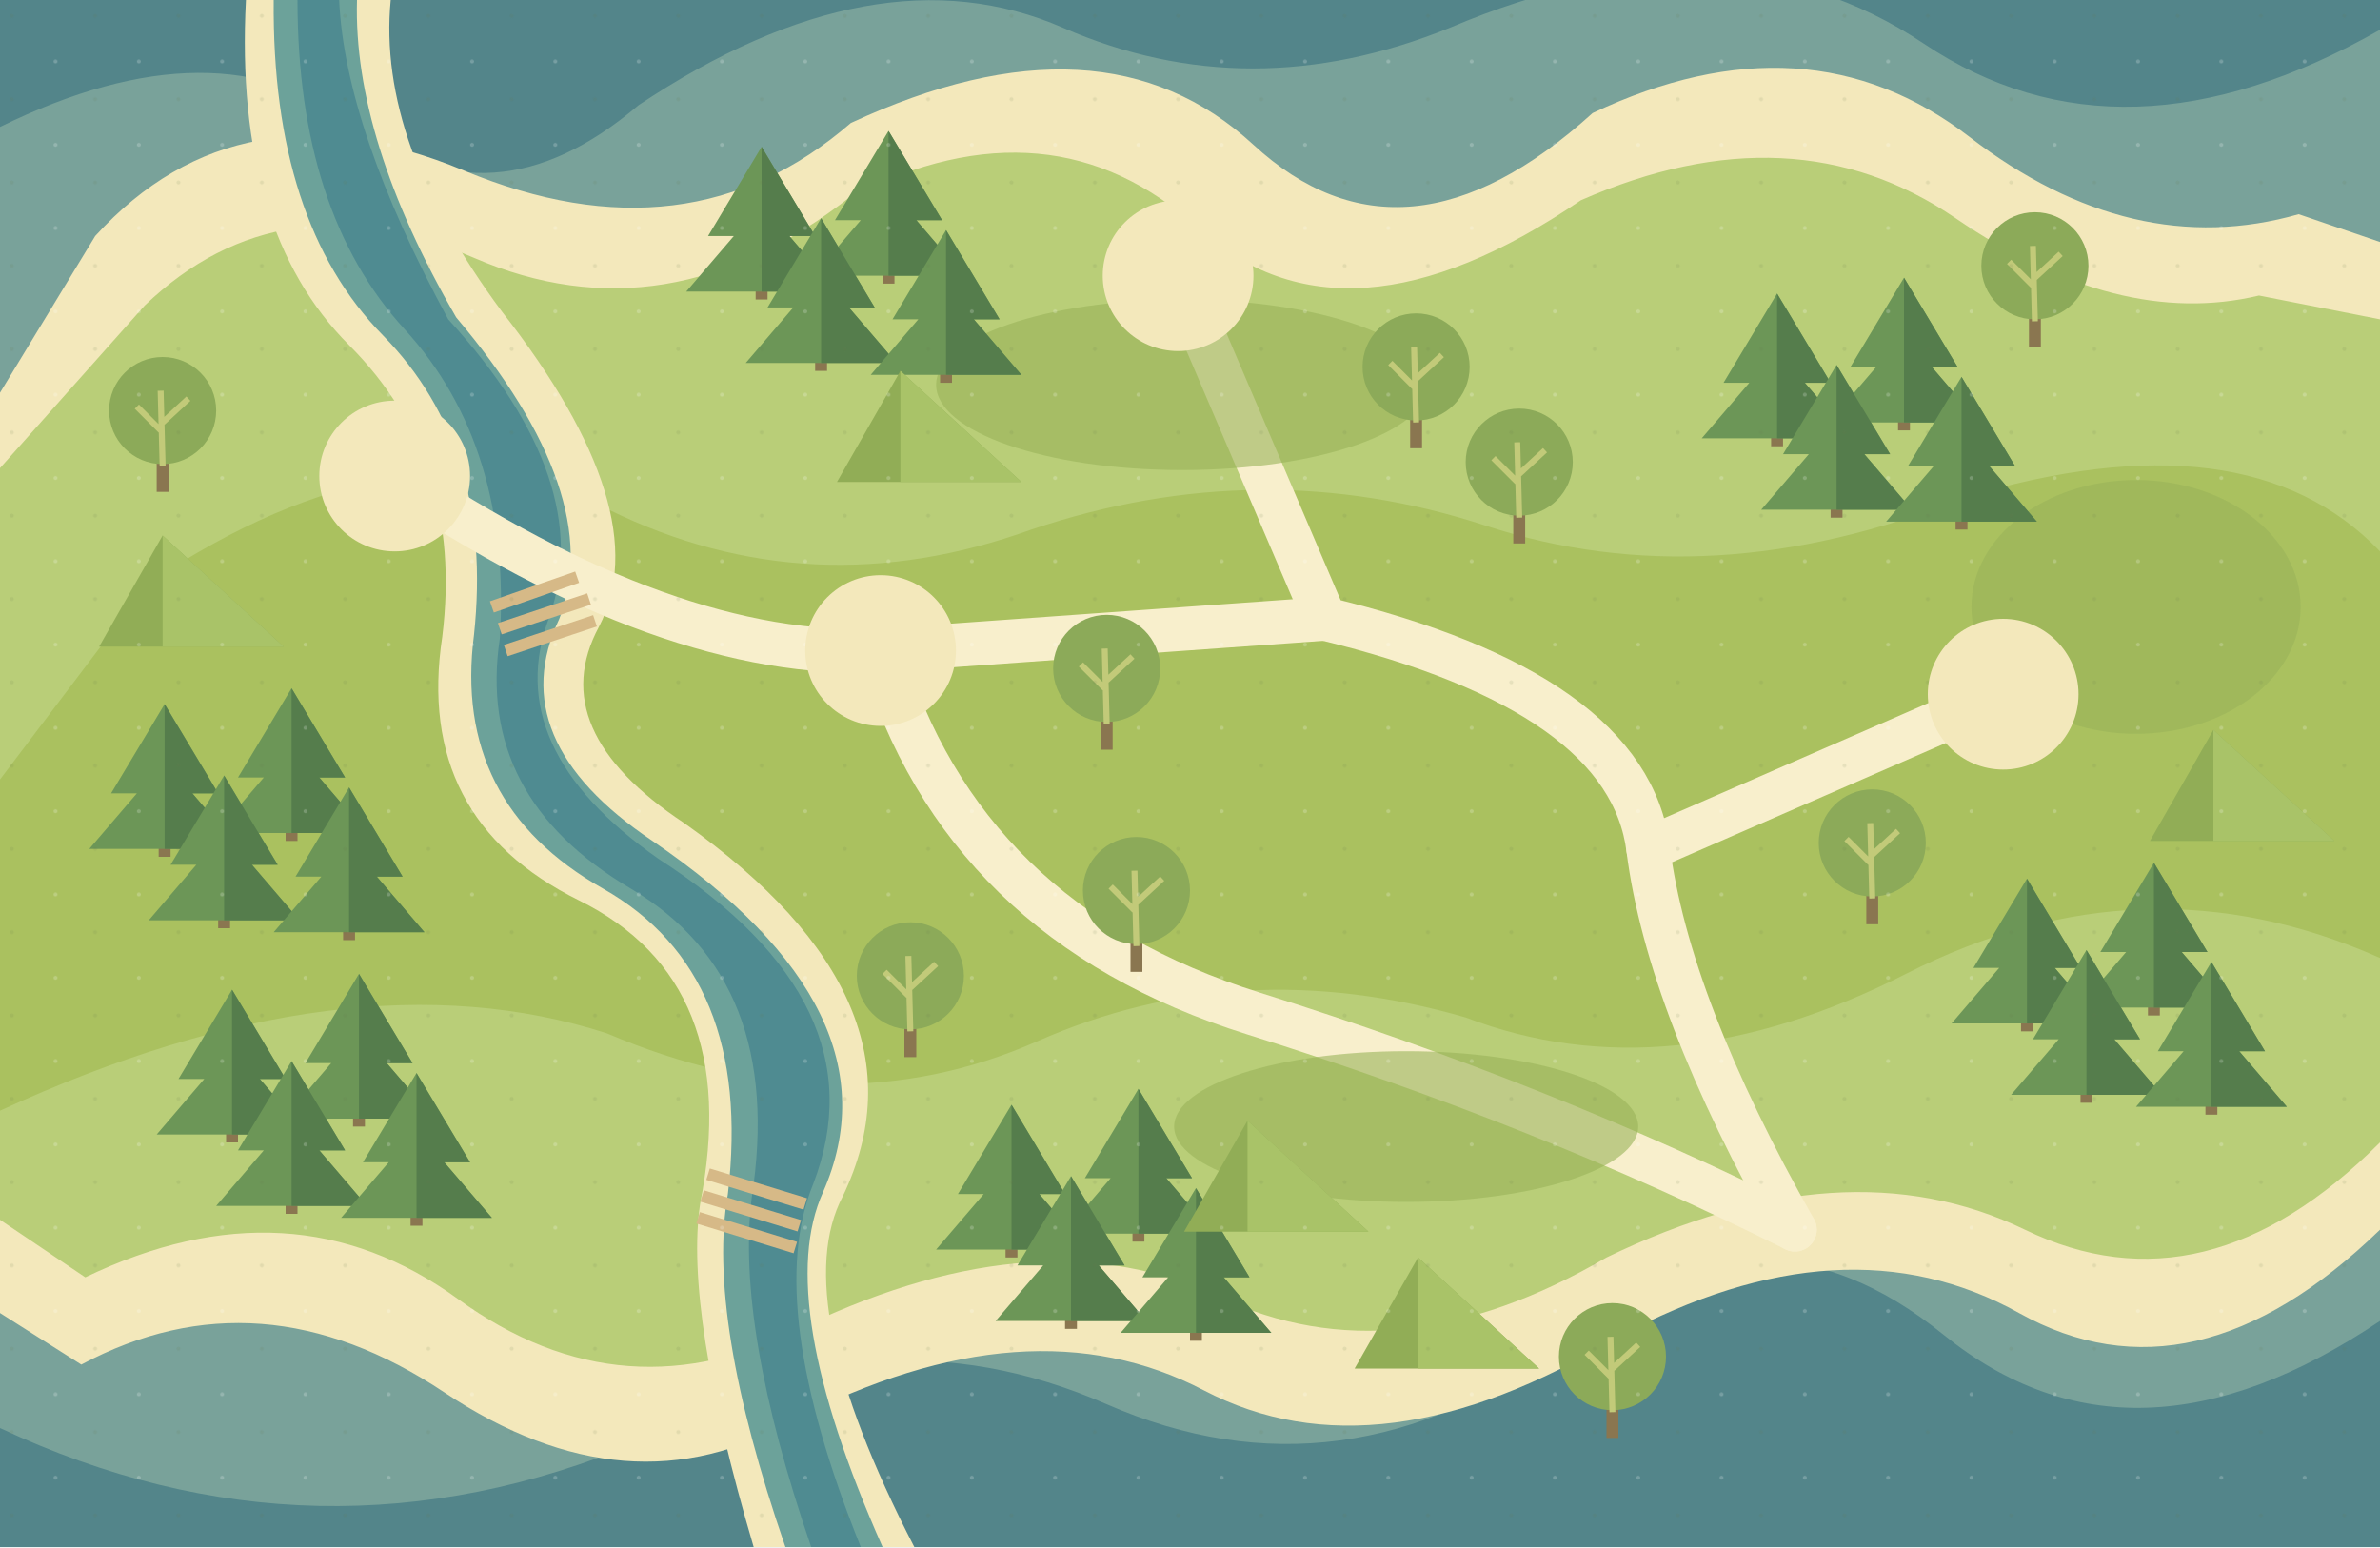
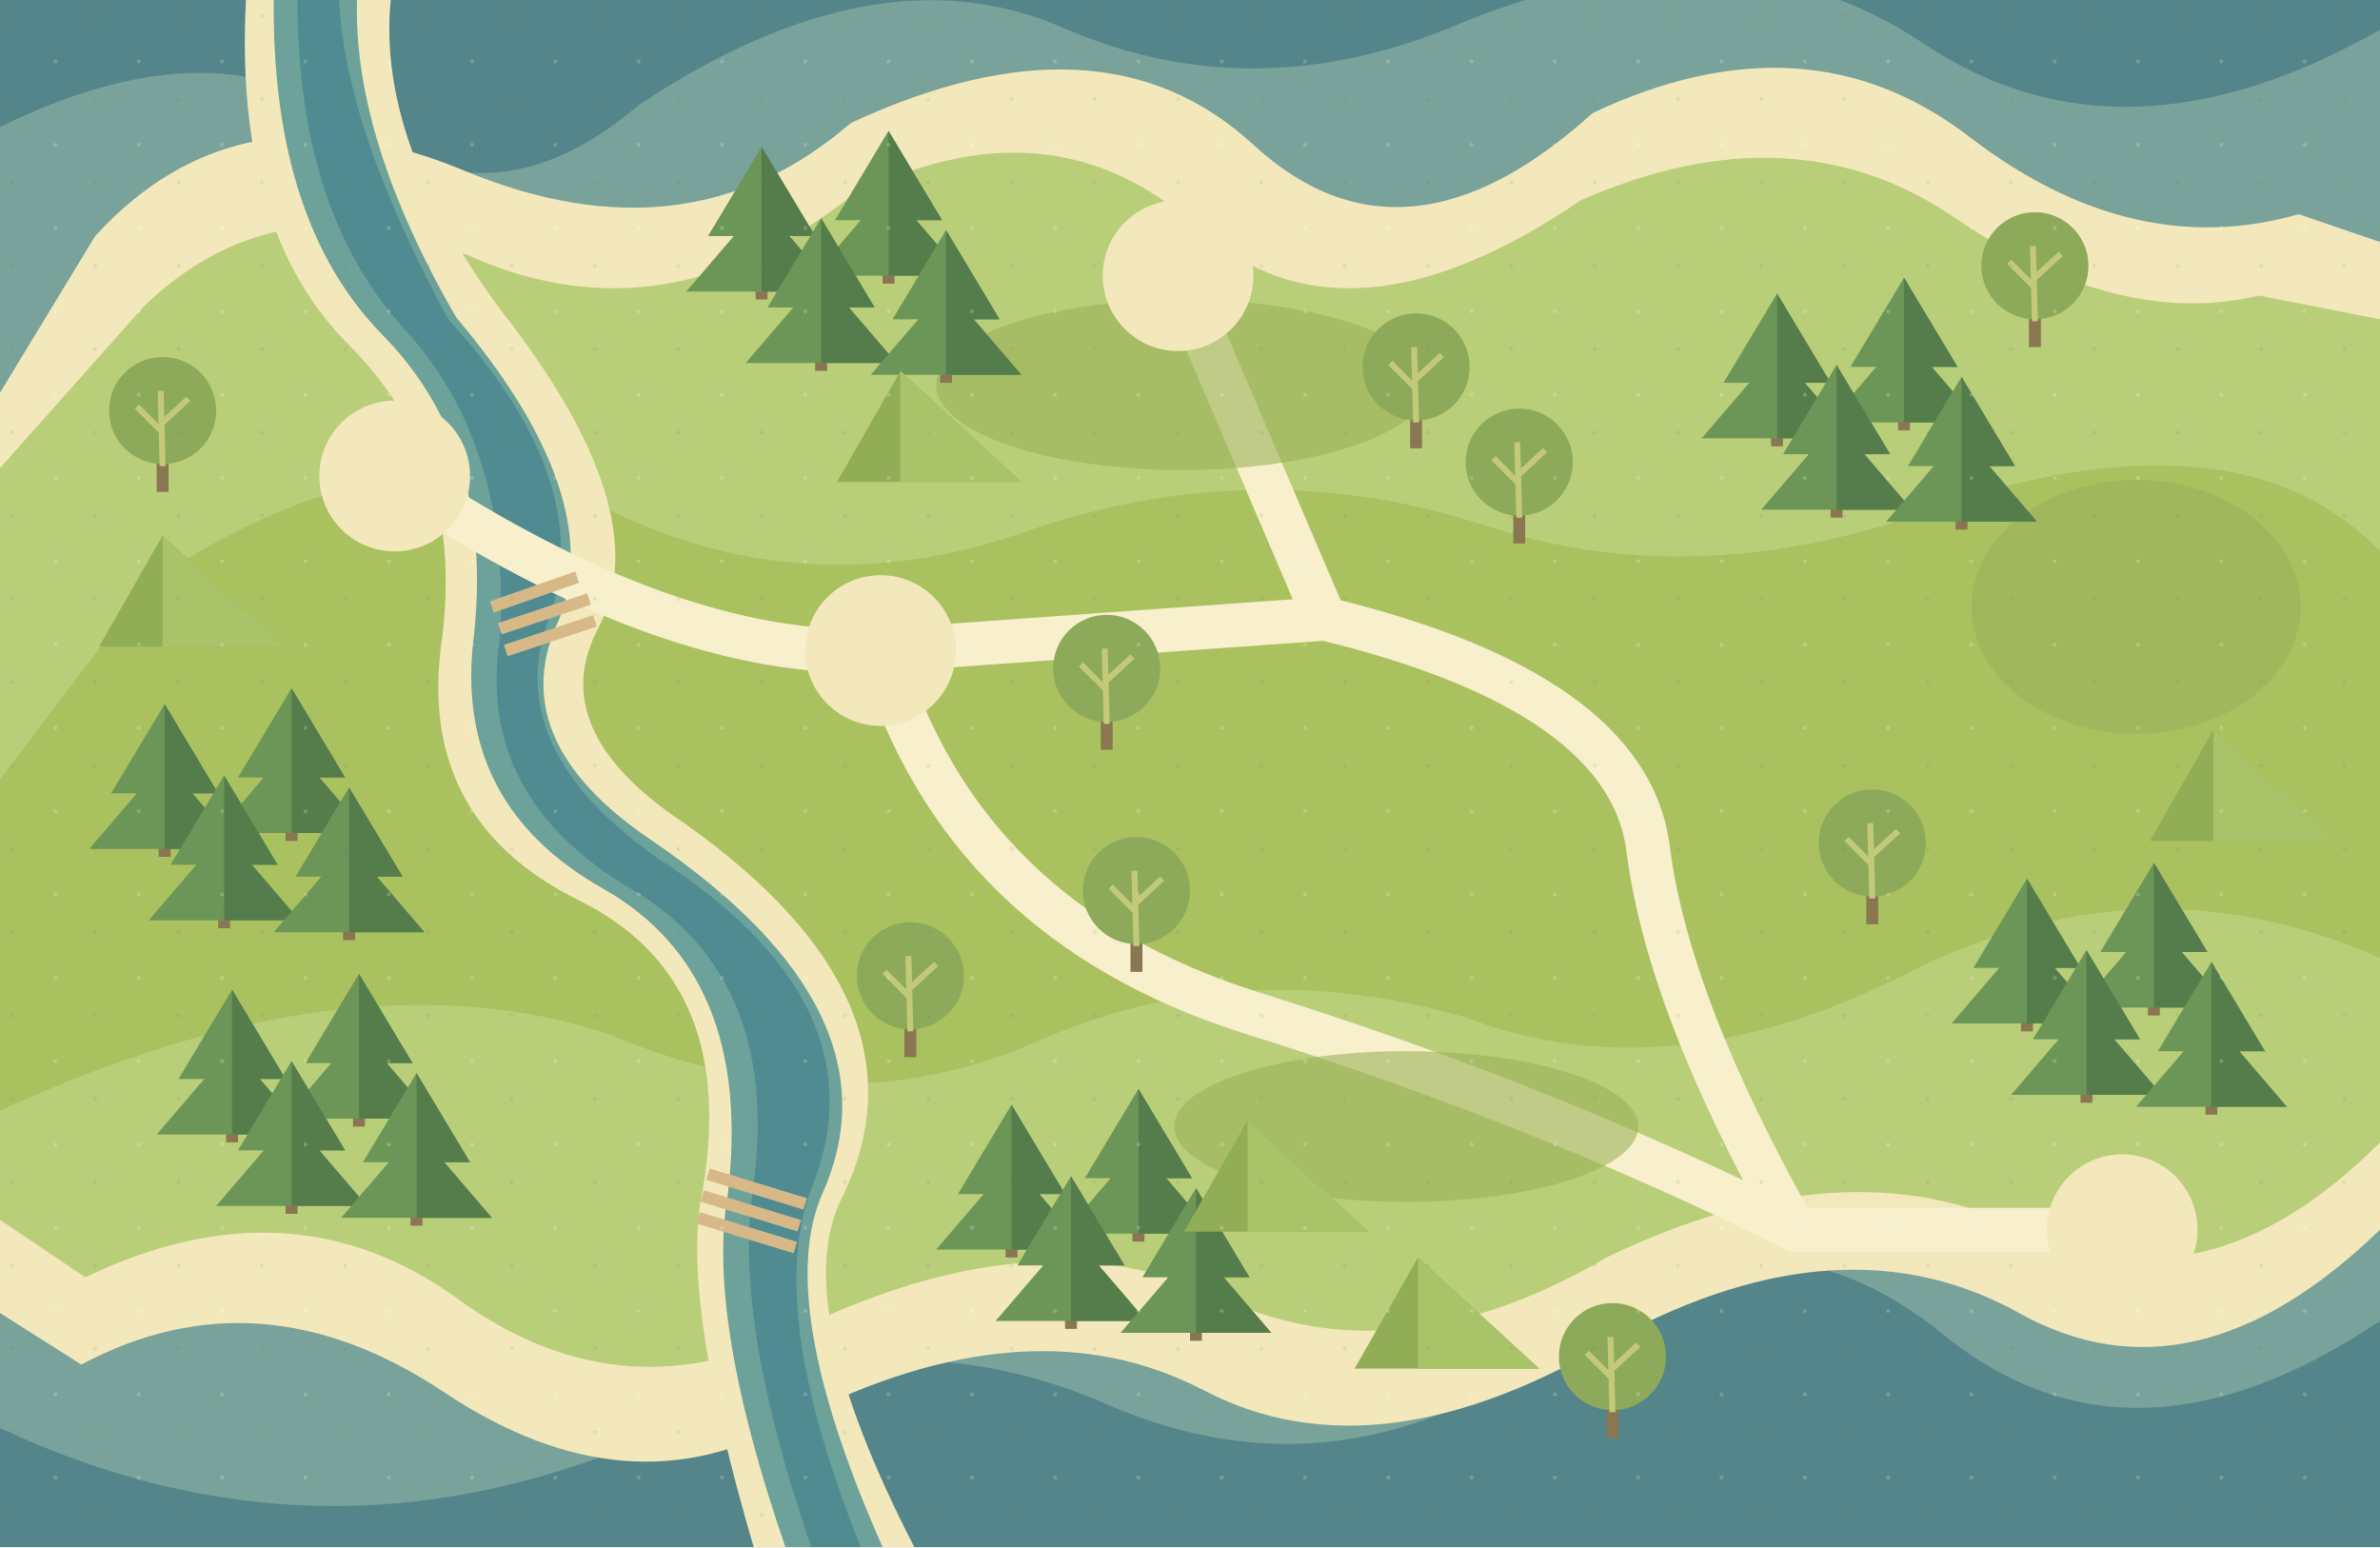
<svg xmlns="http://www.w3.org/2000/svg" viewBox="0 0 1200 780">
  <defs>
    <pattern id="grain" width="42" height="42" patternUnits="userSpaceOnUse">
      <circle cx="6" cy="8" r="1" fill="#63794d" opacity=".12" />
      <circle cx="28" cy="31" r="1" fill="#fff" opacity=".2" />
    </pattern>
    <g id="pine">
      <path d="M-3 17h6v22h-6z" fill="#8a7650" />
      <path d="M0-38-27 7h13l-24 28h76L14 7h13z" fill="#6c9657" />
      <path d="M0-38 0 35h38L14 7h13z" fill="#557d4c" />
    </g>
    <g id="tree">
      <path d="M-3 4h6v34h-6z" fill="#8a7650" />
      <circle cy="-3" r="27" fill="#8caa59" />
      <path d="m0 25-1-38m0 20L-13-5M0 3 13-9" fill="none" stroke="#c2ca79" stroke-width="3" />
    </g>
    <g id="hill">
      <path d="m-47 22 32-56 61 56z" fill="#91ad56" />
      <path d="m-15-34 0 56h61z" fill="#a9c368" />
    </g>
    <g id="forest">
      <use href="#pine" x="-30" y="-16" />
      <use href="#pine" x="34" y="-24" />
      <use href="#pine" x="0" y="20" />
      <use href="#pine" x="63" y="26" />
    </g>
  </defs>
  <path fill="#53858a" d="M0 0h1200v780H0z" />
  <path fill="#79a29a" d="M0 64q110-54 179-1t143-10q120-80 214-39t195 0q139-59 239 8t230-7v651q-125 84-220 7t-190 4q-113 83-232 31t-236 19Q160 795 0 720z" />
  <path fill="#f3e8bb" d="M48 119Q121 39 234 86T429 62Q556 3 632 73t171-16q108-51 190 12t166 39l41 14v498q-94 91-182 42t-202 12q-121 73-209 27T400 716q-83 48-176-14T41 688L0 662V198z" />
  <path fill="#b9ce78" d="M73 154q69-66 166-24T429 99q101-51 175 16t193-14q107-47 189 9t153 39l61 12v415q-88 88-179 44t-211 14q-106 62-195 20T407 668q-92 48-176-13T43 644L0 615V236z" />
  <path fill="#aac15f" d="M75 294q130-87 232-37t213 10q116-39 229-2t241-14q143-43 210 27v205q-119-53-239 8T739 513q-114-33-216 12t-217-4Q176 479 0 560V393z" />
  <path fill="#f3e8bb" d="M124 0q-6 116 52 174t47 147q-14 92 69 133t61 153q-8 54 27 173h81q-64-124-36-177 47-98-80-188-71-47-43-99 30-58-49-159Q190 72 197 0z" />
  <path fill="#6ca29a" d="M138 0q-1 112 55 169t46 151q-11 85 65 128t63 154q-11 62 29 178h49q-55-124-30-179 40-91-86-177-76-51-47-112 24-62-52-152Q178 70 180 0z" />
  <path fill="#4f8b91" d="M150 0q0 107 54 166t48 156q-12 80 66 126t61 156q-8 65 30 176h25q-49-122-24-183 35-91-78-164-80-56-55-122 24-68-51-150Q174 65 171 0z" />
  <g fill="none" stroke="#f8efcc" stroke-width="22" stroke-linecap="round" stroke-linejoin="round">
    <path d="M905 620q-64-113-74-192T668 312L594 139" />
    <path d="M668 312 444 328Q338 333 199 240" />
-     <path d="M831 428 1010 350" />
+     <path d="M905 620 1070 620" />
    <path d="M444 328q41 137 188 183t273 109" />
  </g>
  <g fill="none" stroke="#d6b987" stroke-width="6">
    <path d="m248 306 43-15m-39 26 45-15m-42 26 45-15" />
    <path d="m357 592 49 15m-52-4 49 15m-51-4 49 15" />
  </g>
  <g opacity=".6" fill="#99b359">
    <ellipse cx="596" cy="194" rx="124" ry="43" />
    <ellipse cx="709" cy="568" rx="117" ry="38" />
    <ellipse cx="1077" cy="306" rx="83" ry="64" />
  </g>
  <g>
    <use href="#forest" x="414" y="128" />
    <use href="#forest" x="926" y="202" />
    <use href="#forest" x="1052" y="497" />
    <use href="#forest" x="540" y="611" />
    <use href="#forest" x="147" y="553" />
    <use href="#forest" x="113" y="409" />
  </g>
  <g>
    <use href="#tree" x="558" y="340" />
    <use href="#tree" x="573" y="452" />
    <use href="#tree" x="714" y="188" />
    <use href="#tree" x="766" y="236" />
    <use href="#tree" x="944" y="428" />
    <use href="#tree" x="1026" y="137" />
    <use href="#tree" x="82" y="210" />
    <use href="#tree" x="459" y="495" />
    <use href="#tree" x="813" y="687" />
  </g>
  <g>
    <use href="#hill" x="97" y="304" />
    <use href="#hill" x="469" y="221" />
    <use href="#hill" x="1131" y="402" />
    <use href="#hill" x="730" y="668" />
    <use href="#hill" x="644" y="599" />
  </g>
  <path fill="url(#grain)" d="M0 0h1200v780H0z" />
  <g fill="#f3e8bb">
    <circle cx="594" cy="139" r="38" />
    <circle cx="444" cy="328" r="38" />
    <circle cx="199" cy="240" r="38" />
-     <circle cx="1010" cy="350" r="38" />
+     <circle cx="1070" cy="620" r="38" />
  </g>
</svg>
